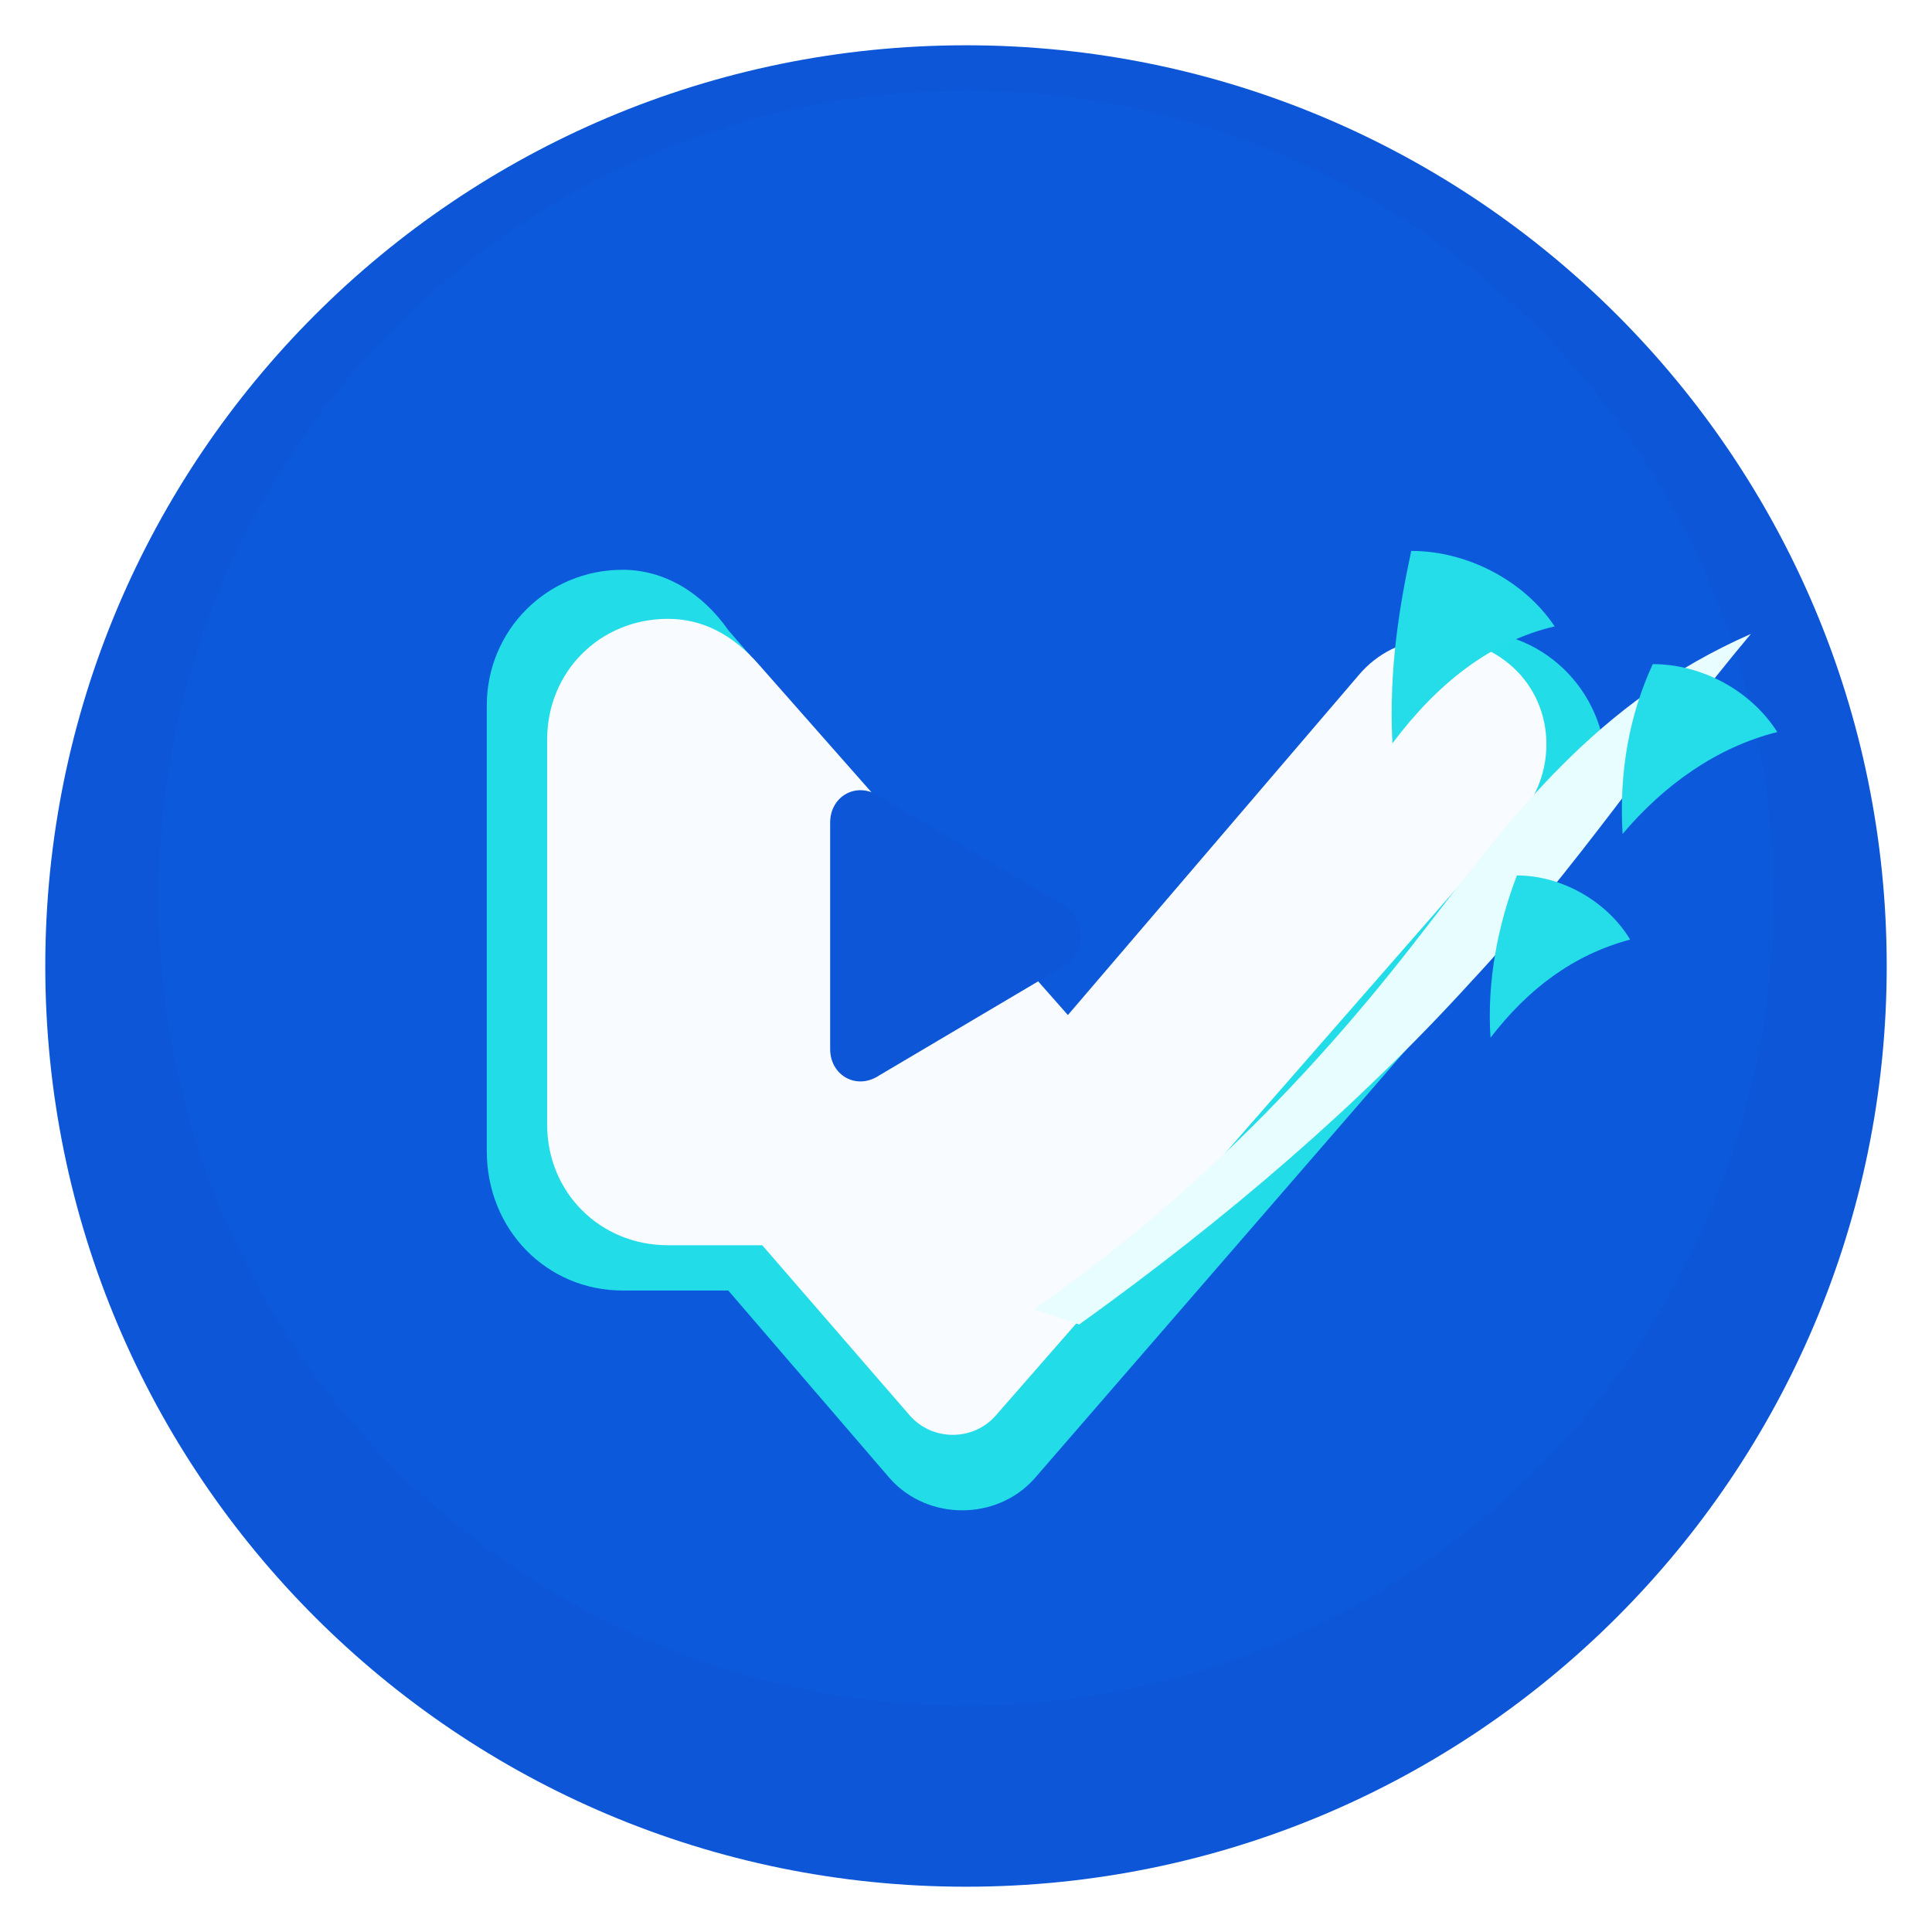
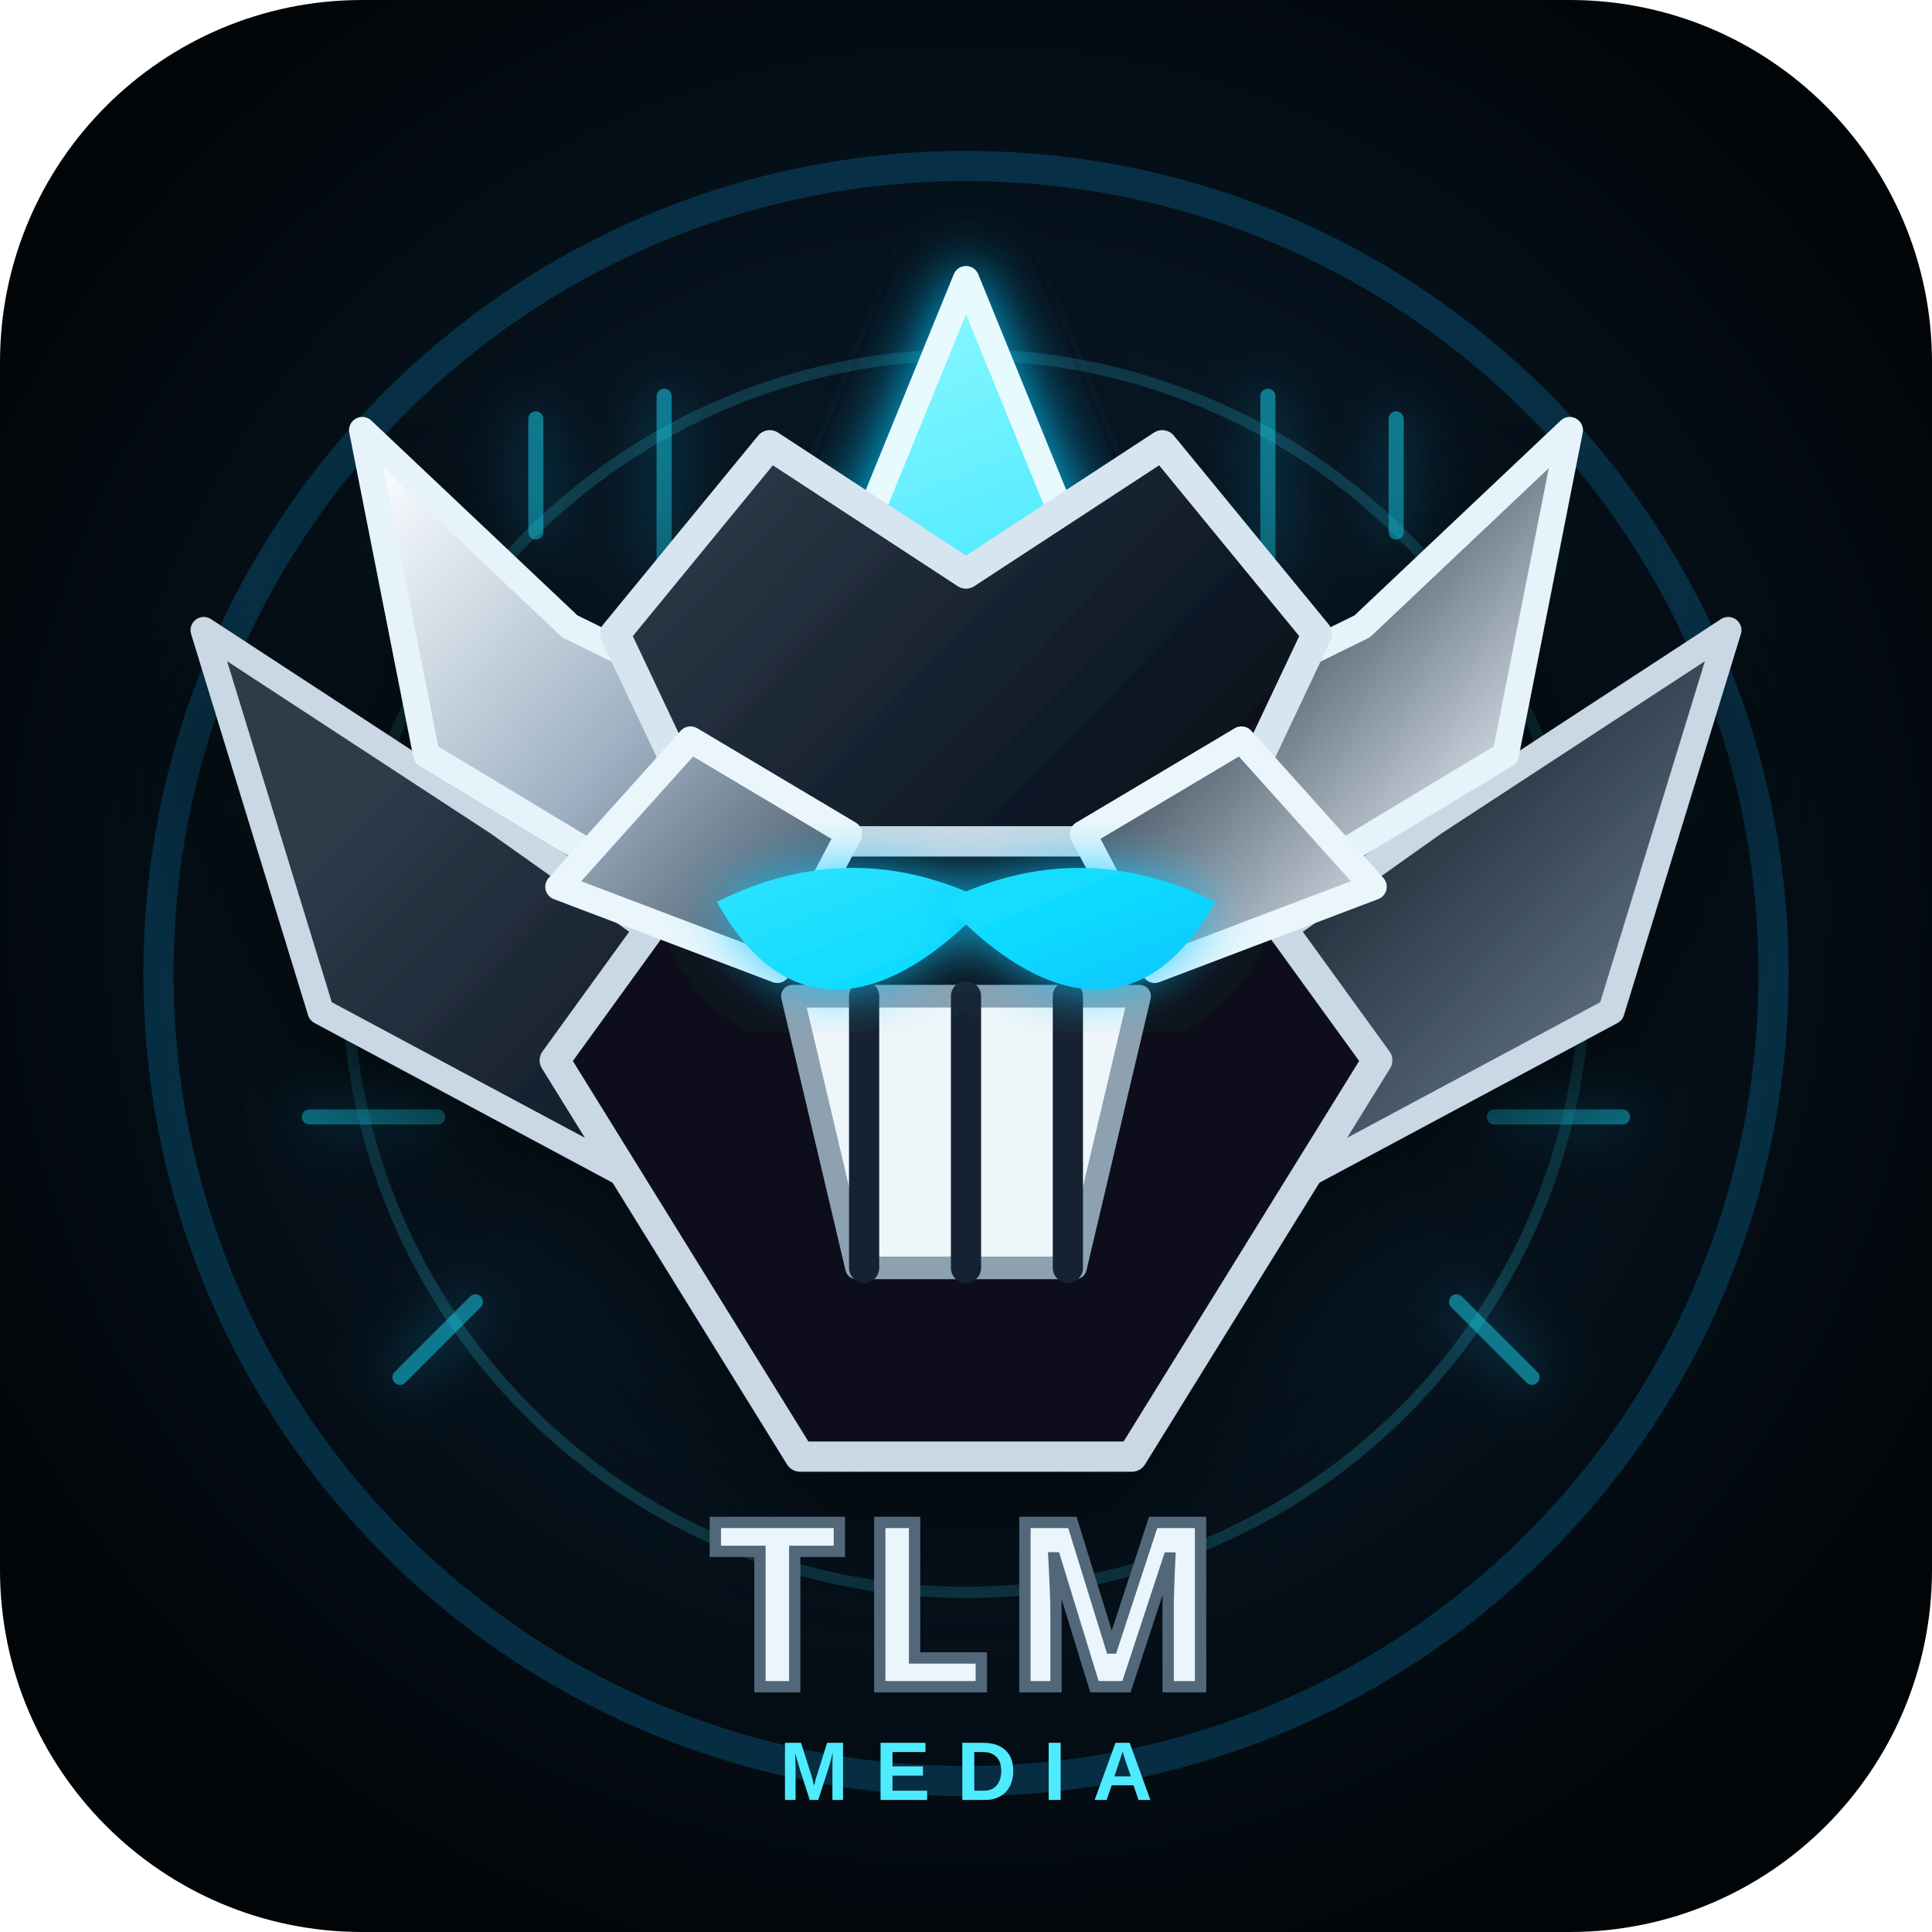
<svg xmlns="http://www.w3.org/2000/svg" viewBox="0 0 512 512" fill="none">
-   <circle cx="256" cy="256" r="244" fill="#0C56D7" />
-   <circle cx="256" cy="238" r="214" fill="#0E61E8" opacity="0.28" />
-   <path d="M165 151C145 151 129 167 129 187V305C129 326 145 342 165 342H193L236 392C246 403 264 403 274 392L417 227C430 212 428 189 413 176C398 163 376 165 363 180L284 272L193 167C186 157 176 151 165 151Z" fill="#22DCE8" />
-   <path d="M177 164C159 164 145 178 145 196V298C145 316 159 330 177 330H202L241 375C247 382 258 382 264 375L403 216C413 204 412 186 400 176C388 166 370 167 360 179L283 269L201 176C194 168 186 164 177 164Z" fill="#F8FBFF" />
-   <path d="M220 218C220 211 227 207 233 211L282 240C288 244 288 252 282 256L233 285C227 289 220 285 220 278V218Z" fill="#0C56D7" />
-   <path d="M274 347C314 319 347 286 377 247C401 216 423 186 464 168C438 199 418 230 390 260C360 293 325 323 286 351Z" fill="#E8FDFF" />
-   <path d="M374 146C389 146 404 154 412 166C395 170 381 181 369 197C368 177 371 160 374 146Z" fill="#25DDE9" />
-   <path d="M438 176C451 176 464 183 471 194C455 198 441 208 430 221C429 204 432 189 438 176Z" fill="#25DDE9" />
-   <path d="M402 232C414 232 426 239 432 249C417 253 405 262 395 275C394 260 397 245 402 232Z" fill="#25DDE9" />
+   <defs>
+     <radialGradient id="bg" cx="50%" cy="47%" r="58%">
+       <stop offset="0" stop-color="#102B3F" />
+       <stop offset="0.55" stop-color="#06131E" />
+       <stop offset="1" stop-color="#020508" />
+     </radialGradient>
+     <linearGradient id="steel" x1="108" y1="118" x2="398" y2="381" gradientUnits="userSpaceOnUse">
+       <stop offset="0" stop-color="#F8FCFF" />
+       <stop offset="0.24" stop-color="#9FB2C3" />
+       <stop offset="0.48" stop-color="#344252" />
+       <stop offset="0.72" stop-color="#DDE7EF" />
+       <stop offset="1" stop-color="#657686" />
+     </linearGradient>
+     <linearGradient id="darkSteel" x1="159" y1="151" x2="354" y2="340" gradientUnits="userSpaceOnUse">
+       <stop offset="0" stop-color="#2D3A49" />
+       <stop offset="0.56" stop-color="#07111C" />
+       <stop offset="1" stop-color="#586979" />
+     </linearGradient>
+     <linearGradient id="cyan" x1="201" y1="106" x2="310" y2="386" gradientUnits="userSpaceOnUse">
+       <stop offset="0" stop-color="#83F6FF" />
+       <stop offset="0.52" stop-color="#0EDBFF" />
+       <stop offset="1" stop-color="#0077FF" />
+     </linearGradient>
+     <filter id="glow" x="-35%" y="-35%" width="170%" height="170%" color-interpolation-filters="sRGB">
+       <feGaussianBlur stdDeviation="7" result="blur" />
+       <feColorMatrix in="blur" type="matrix" values="0 0 0 0 0.03 0 0 0 0 0.78 0 0 0 0 1 0 0 0 0.85 0" />
+       <feBlend in="SourceGraphic" />
+     </filter>
+     <filter id="shadow" x="-20%" y="-20%" width="140%" height="140%" color-interpolation-filters="sRGB">
+       <feDropShadow dx="0" dy="16" stdDeviation="18" flood-color="#000000" flood-opacity="0.65" />
+     </filter>
+   </defs>
+   <rect width="512" height="512" rx="96" fill="url(#bg)" />
+   <circle cx="256" cy="258" r="214" stroke="#0EA5E9" stroke-opacity="0.22" stroke-width="8" />
+   <circle cx="256" cy="258" r="164" stroke="#35E8FF" stroke-opacity="0.18" stroke-width="3" />
+   <g opacity="0.5" stroke="#17DFFF" stroke-width="4" stroke-linecap="round" filter="url(#glow)">
+     <path d="M142 141v-30m34 42v-48m160 48v-48m34 36v-30" />
+     <path d="M104 214H72m368 0h-32M116 296H82m348 0h-34" />
+     <path d="M126 166l-20-20m280 20l20-20M126 345l-20 20m280-20l20 20" />
+   </g>
+   <g filter="url(#shadow)">
+     <path d="M132 218 54 167l31 101 84 45 18-56-55-39Z" fill="url(#darkSteel)" stroke="#C9D8E4" stroke-width="7" stroke-linejoin="round" />
+     <path d="M380 218 458 167l-31 101-84 45-18-56 55-39Z" fill="url(#darkSteel)" stroke="#C9D8E4" stroke-width="7" stroke-linejoin="round" />
+     <path d="M151 166 96 114l17 86 78 47 19-52-59-29Z" fill="url(#steel)" stroke="#E7F3FA" stroke-width="7" stroke-linejoin="round" />
+     <path d="M361 166 416 114l-17 86-78 47-19-52 59-29Z" fill="url(#steel)" stroke="#E7F3FA" stroke-width="7" stroke-linejoin="round" />
+     <path d="M256 74 287 150l-31 36-31-36 31-76Z" fill="url(#cyan)" stroke="#E7FBFF" stroke-width="7" stroke-linejoin="round" filter="url(#glow)" />
+     <path d="M163 168 204 118l52 34 52-34 41 50-26 55H189l-26-55Z" fill="url(#darkSteel)" stroke="#D7E5F0" stroke-width="8" stroke-linejoin="round" />
+     <path d="M189 223h134l42 58-65 105h-88l-65-105 42-58Z" fill="#07111A" stroke="#C9D8E4" stroke-width="8" stroke-linejoin="round" />
+     <path d="M183 196 225 221l-19 36-58-22 35-39Z" fill="url(#steel)" stroke="#EAF6FC" stroke-width="7" stroke-linejoin="round" />
+     <path d="M329 196 287 221l19 36 58-22-35-39Z" fill="url(#steel)" stroke="#EAF6FC" stroke-width="7" stroke-linejoin="round" />
+     <path d="M210 264h92l-17 72h-58l-17-72Z" fill="#EEF6FA" stroke="#8DA1B1" stroke-width="6" stroke-linejoin="round" />
+     <path d="M229 264v72M256 264v72M283 264v72" stroke="#172432" stroke-width="8" stroke-linecap="round" />
+     <path d="M190 239c24-12 48-12 72 0-29 31-55 31-72 0Z" fill="url(#cyan)" filter="url(#glow)" />
+     <path d="M322 239c-24-12-48-12-72 0 29 31 55 31 72 0Z" fill="url(#cyan)" filter="url(#glow)" />
+   </g>
+   <text x="256" y="447" text-anchor="middle" font-family="Arial Black, Impact, sans-serif" font-size="61" font-weight="900" letter-spacing="4" fill="#EAF6FC" stroke="#52677A" stroke-width="3">TLM</text>
+   <text x="256" y="477" text-anchor="middle" font-family="Arial, sans-serif" font-size="22" font-weight="800" letter-spacing="7" fill="#4EEBFF">MEDIA</text>
</svg>
